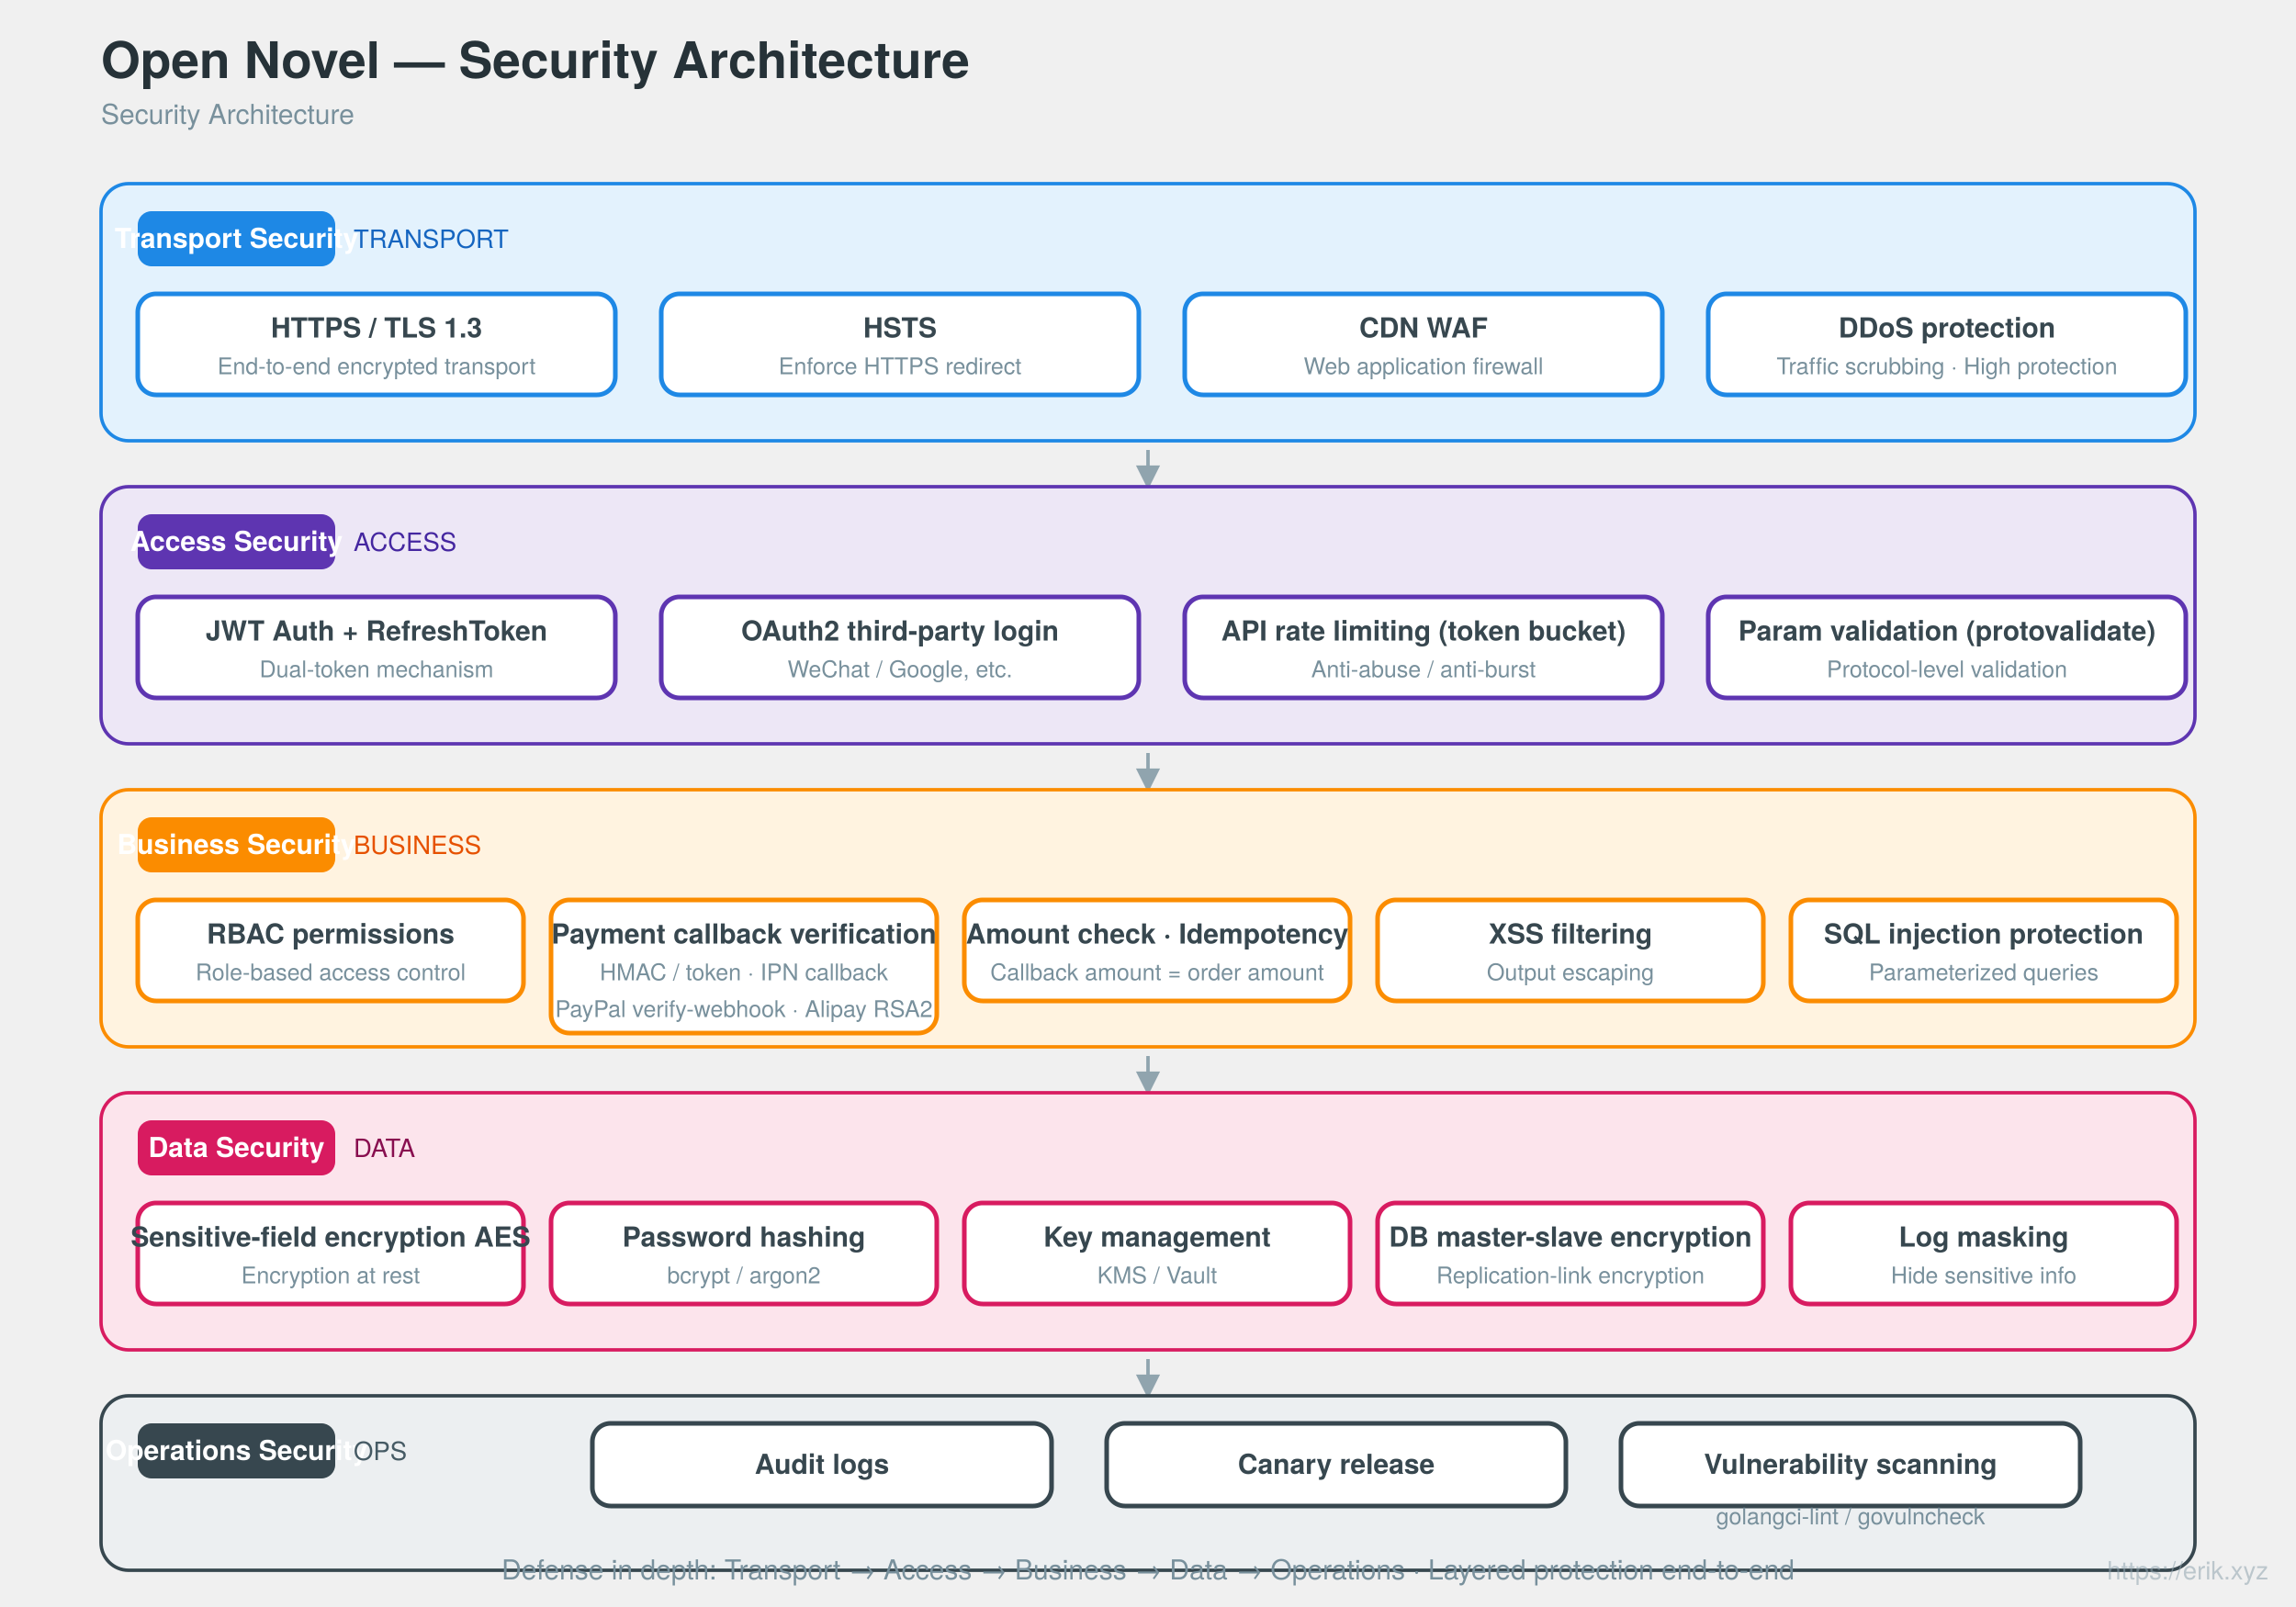
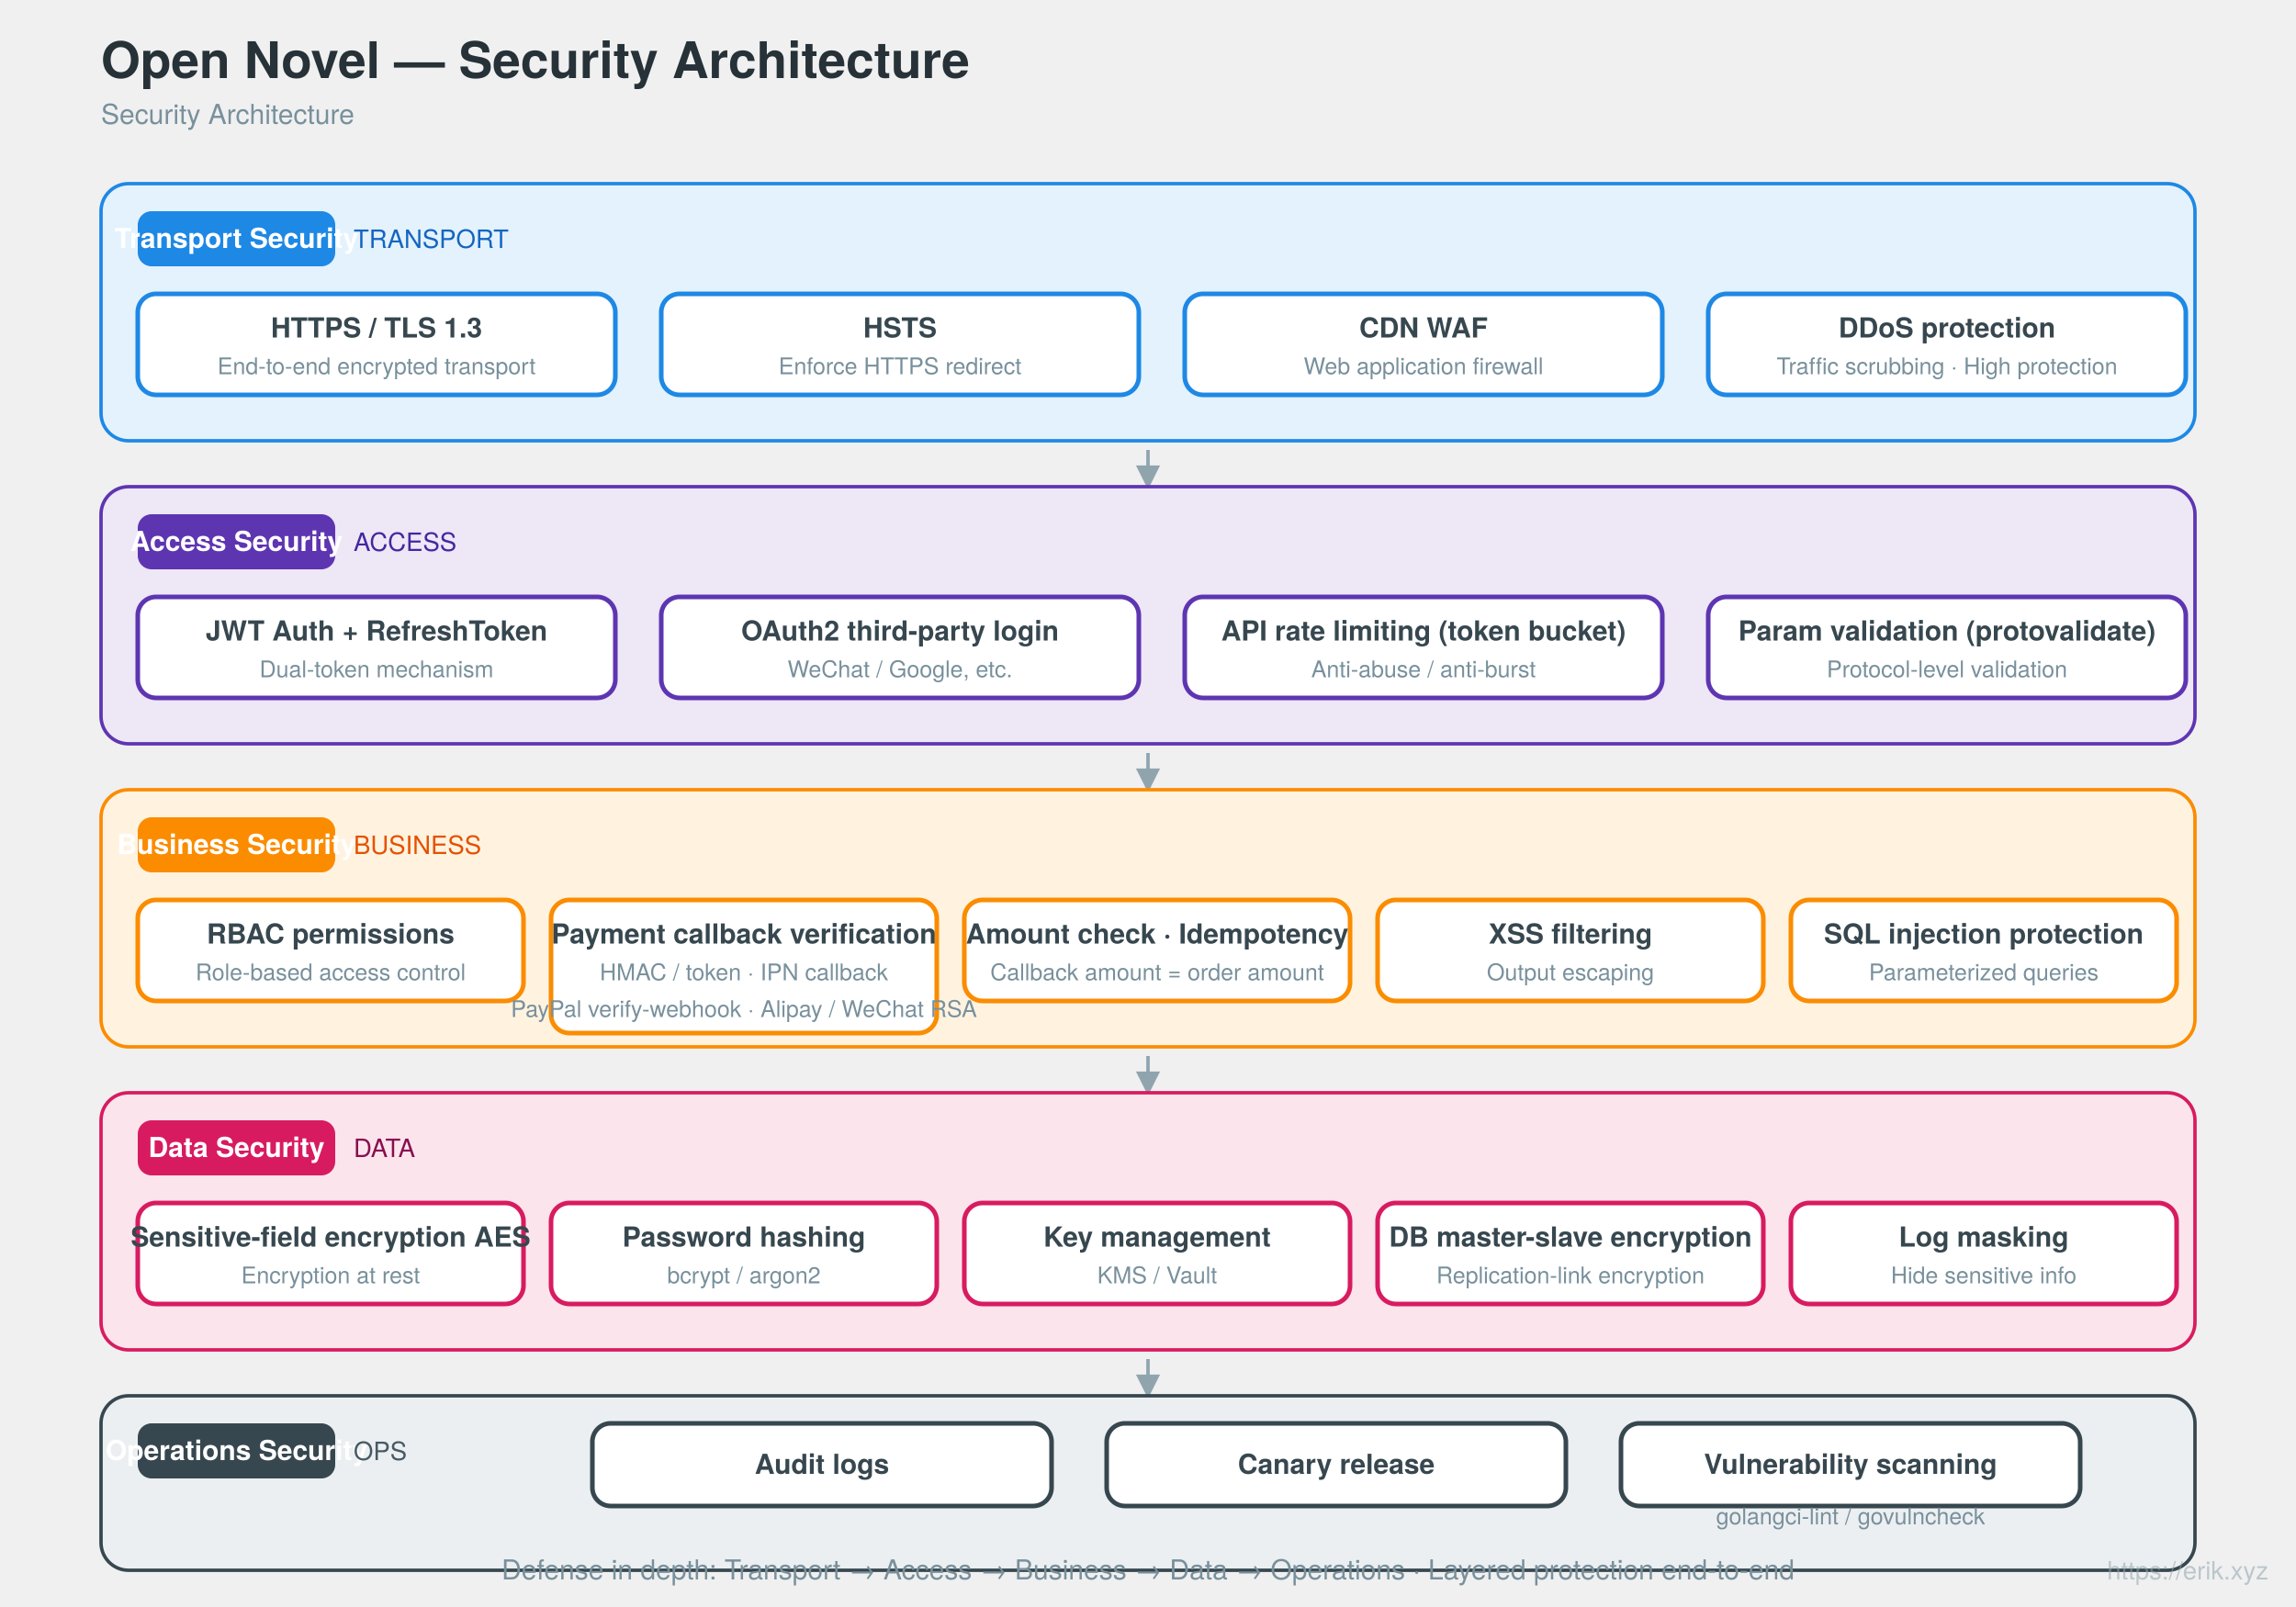
<svg xmlns="http://www.w3.org/2000/svg" width="1000" height="700" viewBox="0 0 1000 700" font-family="'PingFang SC','Microsoft YaHei','Helvetica Neue',sans-serif">
  <defs>
    <marker id="arrow" viewBox="0 0 10 10" refX="5" refY="5" markerWidth="7" markerHeight="7" orient="auto-start-reverse">
      <path d="M 0 0 L 10 5 L 0 10 z" fill="#90a4ae" />
    </marker>
  </defs>
  <text x="44" y="34" font-size="22" font-weight="700" fill="#263238">Open Novel — Security Architecture</text>
  <text x="44" y="54" font-size="12" fill="#78909c">Security Architecture</text>
  <g>
    <rect x="44" y="80" width="912" height="112" rx="12" fill="#e3f2fd" stroke="#1e88e5" stroke-width="1.5" />
    <rect x="60" y="92" width="86" height="24" rx="6" fill="#1e88e5" />
    <text x="103" y="108" font-size="12" font-weight="600" fill="#ffffff" text-anchor="middle">Transport Security</text>
    <text x="154" y="108" font-size="11" fill="#1565c0">TRANSPORT</text>
    <g>
      <rect x="60" y="128" width="208" height="44" rx="8" fill="#ffffff" stroke="#1e88e5" stroke-width="2" />
      <text x="164" y="147" font-size="12" font-weight="600" fill="#37474f" text-anchor="middle">HTTPS / TLS 1.3</text>
      <text x="164" y="163" font-size="10" fill="#78909c" text-anchor="middle">End-to-end encrypted transport</text>
    </g>
    <g>
      <rect x="288" y="128" width="208" height="44" rx="8" fill="#ffffff" stroke="#1e88e5" stroke-width="2" />
      <text x="392" y="147" font-size="12" font-weight="600" fill="#37474f" text-anchor="middle">HSTS</text>
      <text x="392" y="163" font-size="10" fill="#78909c" text-anchor="middle">Enforce HTTPS redirect</text>
    </g>
    <g>
      <rect x="516" y="128" width="208" height="44" rx="8" fill="#ffffff" stroke="#1e88e5" stroke-width="2" />
      <text x="620" y="147" font-size="12" font-weight="600" fill="#37474f" text-anchor="middle">CDN WAF</text>
      <text x="620" y="163" font-size="10" fill="#78909c" text-anchor="middle">Web application firewall</text>
    </g>
    <g>
      <rect x="744" y="128" width="208" height="44" rx="8" fill="#ffffff" stroke="#1e88e5" stroke-width="2" />
      <text x="848" y="147" font-size="12" font-weight="600" fill="#37474f" text-anchor="middle">DDoS protection</text>
      <text x="848" y="163" font-size="10" fill="#78909c" text-anchor="middle">Traffic scrubbing · High protection</text>
    </g>
  </g>
  <line x1="500" y1="196" x2="500" y2="208" stroke="#90a4ae" stroke-width="1.5" marker-end="url(#arrow)" />
  <g>
    <rect x="44" y="212" width="912" height="112" rx="12" fill="#ede7f6" stroke="#5e35b1" stroke-width="1.5" />
    <rect x="60" y="224" width="86" height="24" rx="6" fill="#5e35b1" />
    <text x="103" y="240" font-size="12" font-weight="600" fill="#ffffff" text-anchor="middle">Access Security</text>
    <text x="154" y="240" font-size="11" fill="#4527a0">ACCESS</text>
    <g>
      <rect x="60" y="260" width="208" height="44" rx="8" fill="#ffffff" stroke="#5e35b1" stroke-width="2" />
      <text x="164" y="279" font-size="12" font-weight="600" fill="#37474f" text-anchor="middle">JWT Auth + RefreshToken</text>
      <text x="164" y="295" font-size="10" fill="#78909c" text-anchor="middle">Dual-token mechanism</text>
    </g>
    <g>
      <rect x="288" y="260" width="208" height="44" rx="8" fill="#ffffff" stroke="#5e35b1" stroke-width="2" />
      <text x="392" y="279" font-size="12" font-weight="600" fill="#37474f" text-anchor="middle">OAuth2 third-party login</text>
      <text x="392" y="295" font-size="10" fill="#78909c" text-anchor="middle">WeChat / Google, etc.</text>
    </g>
    <g>
      <rect x="516" y="260" width="208" height="44" rx="8" fill="#ffffff" stroke="#5e35b1" stroke-width="2" />
      <text x="620" y="279" font-size="12" font-weight="600" fill="#37474f" text-anchor="middle">API rate limiting (token bucket)</text>
      <text x="620" y="295" font-size="10" fill="#78909c" text-anchor="middle">Anti-abuse / anti-burst</text>
    </g>
    <g>
      <rect x="744" y="260" width="208" height="44" rx="8" fill="#ffffff" stroke="#5e35b1" stroke-width="2" />
      <text x="848" y="279" font-size="12" font-weight="600" fill="#37474f" text-anchor="middle">Param validation (protovalidate)</text>
      <text x="848" y="295" font-size="10" fill="#78909c" text-anchor="middle">Protocol-level validation</text>
    </g>
  </g>
  <line x1="500" y1="328" x2="500" y2="340" stroke="#90a4ae" stroke-width="1.5" marker-end="url(#arrow)" />
  <g>
    <rect x="44" y="344" width="912" height="112" rx="12" fill="#fff3e0" stroke="#fb8c00" stroke-width="1.5" />
    <rect x="60" y="356" width="86" height="24" rx="6" fill="#fb8c00" />
    <text x="103" y="372" font-size="12" font-weight="600" fill="#ffffff" text-anchor="middle">Business Security</text>
    <text x="154" y="372" font-size="11" fill="#e65100">BUSINESS</text>
    <g>
      <rect x="60" y="392" width="168" height="44" rx="8" fill="#ffffff" stroke="#fb8c00" stroke-width="2" />
      <text x="144" y="411" font-size="12" font-weight="600" fill="#37474f" text-anchor="middle">RBAC permissions</text>
      <text x="144" y="427" font-size="10" fill="#78909c" text-anchor="middle">Role-based access control</text>
    </g>
    <g>
      <rect x="240" y="392" width="168" height="58" rx="8" fill="#ffffff" stroke="#fb8c00" stroke-width="2" />
      <text x="324" y="411" font-size="12" font-weight="600" fill="#37474f" text-anchor="middle">Payment callback verification</text>
      <text x="324" y="427" font-size="10" fill="#78909c" text-anchor="middle">HMAC / token · IPN callback</text>
-       <text x="324" y="443" font-size="10" fill="#78909c" text-anchor="middle">PayPal verify-webhook · Alipay RSA2</text>
+       <text x="324" y="443" font-size="10" fill="#78909c" text-anchor="middle">PayPal verify-webhook · Alipay / WeChat RSA</text>
    </g>
    <g>
      <rect x="420" y="392" width="168" height="44" rx="8" fill="#ffffff" stroke="#fb8c00" stroke-width="2" />
      <text x="504" y="411" font-size="12" font-weight="600" fill="#37474f" text-anchor="middle">Amount check · Idempotency</text>
      <text x="504" y="427" font-size="10" fill="#78909c" text-anchor="middle">Callback amount = order amount</text>
    </g>
    <g>
      <rect x="600" y="392" width="168" height="44" rx="8" fill="#ffffff" stroke="#fb8c00" stroke-width="2" />
      <text x="684" y="411" font-size="12" font-weight="600" fill="#37474f" text-anchor="middle">XSS filtering</text>
      <text x="684" y="427" font-size="10" fill="#78909c" text-anchor="middle">Output escaping</text>
    </g>
    <g>
      <rect x="780" y="392" width="168" height="44" rx="8" fill="#ffffff" stroke="#fb8c00" stroke-width="2" />
      <text x="864" y="411" font-size="12" font-weight="600" fill="#37474f" text-anchor="middle">SQL injection protection</text>
      <text x="864" y="427" font-size="10" fill="#78909c" text-anchor="middle">Parameterized queries</text>
    </g>
  </g>
  <line x1="500" y1="460" x2="500" y2="472" stroke="#90a4ae" stroke-width="1.5" marker-end="url(#arrow)" />
  <g>
    <rect x="44" y="476" width="912" height="112" rx="12" fill="#fce4ec" stroke="#d81b60" stroke-width="1.5" />
    <rect x="60" y="488" width="86" height="24" rx="6" fill="#d81b60" />
    <text x="103" y="504" font-size="12" font-weight="600" fill="#ffffff" text-anchor="middle">Data Security</text>
    <text x="154" y="504" font-size="11" fill="#880e4f">DATA</text>
    <g>
      <rect x="60" y="524" width="168" height="44" rx="8" fill="#ffffff" stroke="#d81b60" stroke-width="2" />
      <text x="144" y="543" font-size="12" font-weight="600" fill="#37474f" text-anchor="middle">Sensitive-field encryption AES</text>
      <text x="144" y="559" font-size="10" fill="#78909c" text-anchor="middle">Encryption at rest</text>
    </g>
    <g>
      <rect x="240" y="524" width="168" height="44" rx="8" fill="#ffffff" stroke="#d81b60" stroke-width="2" />
      <text x="324" y="543" font-size="12" font-weight="600" fill="#37474f" text-anchor="middle">Password hashing</text>
      <text x="324" y="559" font-size="10" fill="#78909c" text-anchor="middle">bcrypt / argon2</text>
    </g>
    <g>
      <rect x="420" y="524" width="168" height="44" rx="8" fill="#ffffff" stroke="#d81b60" stroke-width="2" />
      <text x="504" y="543" font-size="12" font-weight="600" fill="#37474f" text-anchor="middle">Key management</text>
      <text x="504" y="559" font-size="10" fill="#78909c" text-anchor="middle">KMS / Vault</text>
    </g>
    <g>
      <rect x="600" y="524" width="168" height="44" rx="8" fill="#ffffff" stroke="#d81b60" stroke-width="2" />
      <text x="684" y="543" font-size="12" font-weight="600" fill="#37474f" text-anchor="middle">DB master-slave encryption</text>
      <text x="684" y="559" font-size="10" fill="#78909c" text-anchor="middle">Replication-link encryption</text>
    </g>
    <g>
      <rect x="780" y="524" width="168" height="44" rx="8" fill="#ffffff" stroke="#d81b60" stroke-width="2" />
      <text x="864" y="543" font-size="12" font-weight="600" fill="#37474f" text-anchor="middle">Log masking</text>
      <text x="864" y="559" font-size="10" fill="#78909c" text-anchor="middle">Hide sensitive info</text>
    </g>
  </g>
  <line x1="500" y1="592" x2="500" y2="604" stroke="#90a4ae" stroke-width="1.5" marker-end="url(#arrow)" />
  <g>
    <rect x="44" y="608" width="912" height="76" rx="12" fill="#eceff1" stroke="#37474f" stroke-width="1.5" />
    <rect x="60" y="620" width="86" height="24" rx="6" fill="#37474f" />
    <text x="103" y="636" font-size="12" font-weight="600" fill="#ffffff" text-anchor="middle">Operations Security</text>
    <text x="154" y="636" font-size="11" fill="#455a64">OPS</text>
    <g>
      <rect x="258" y="620" width="200" height="36" rx="8" fill="#ffffff" stroke="#37474f" stroke-width="2" />
      <text x="358" y="642" font-size="12" font-weight="600" fill="#37474f" text-anchor="middle">Audit logs</text>
    </g>
    <g>
      <rect x="482" y="620" width="200" height="36" rx="8" fill="#ffffff" stroke="#37474f" stroke-width="2" />
      <text x="582" y="642" font-size="12" font-weight="600" fill="#37474f" text-anchor="middle">Canary release</text>
    </g>
    <g>
      <rect x="706" y="620" width="200" height="36" rx="8" fill="#ffffff" stroke="#37474f" stroke-width="2" />
      <text x="806" y="642" font-size="12" font-weight="600" fill="#37474f" text-anchor="middle">Vulnerability scanning</text>
    </g>
    <text x="806" y="664" font-size="10" fill="#78909c" text-anchor="middle">golangci-lint / govulncheck</text>
  </g>
  <text x="500" y="688" font-size="12" fill="#78909c" text-anchor="middle">Defense in depth: Transport → Access → Business → Data → Operations · Layered protection end-to-end</text>
  <text x="988" y="688" font-size="11" fill="#90a4ae" opacity="0.55" text-anchor="end">https://erik.xyz</text>
</svg>
